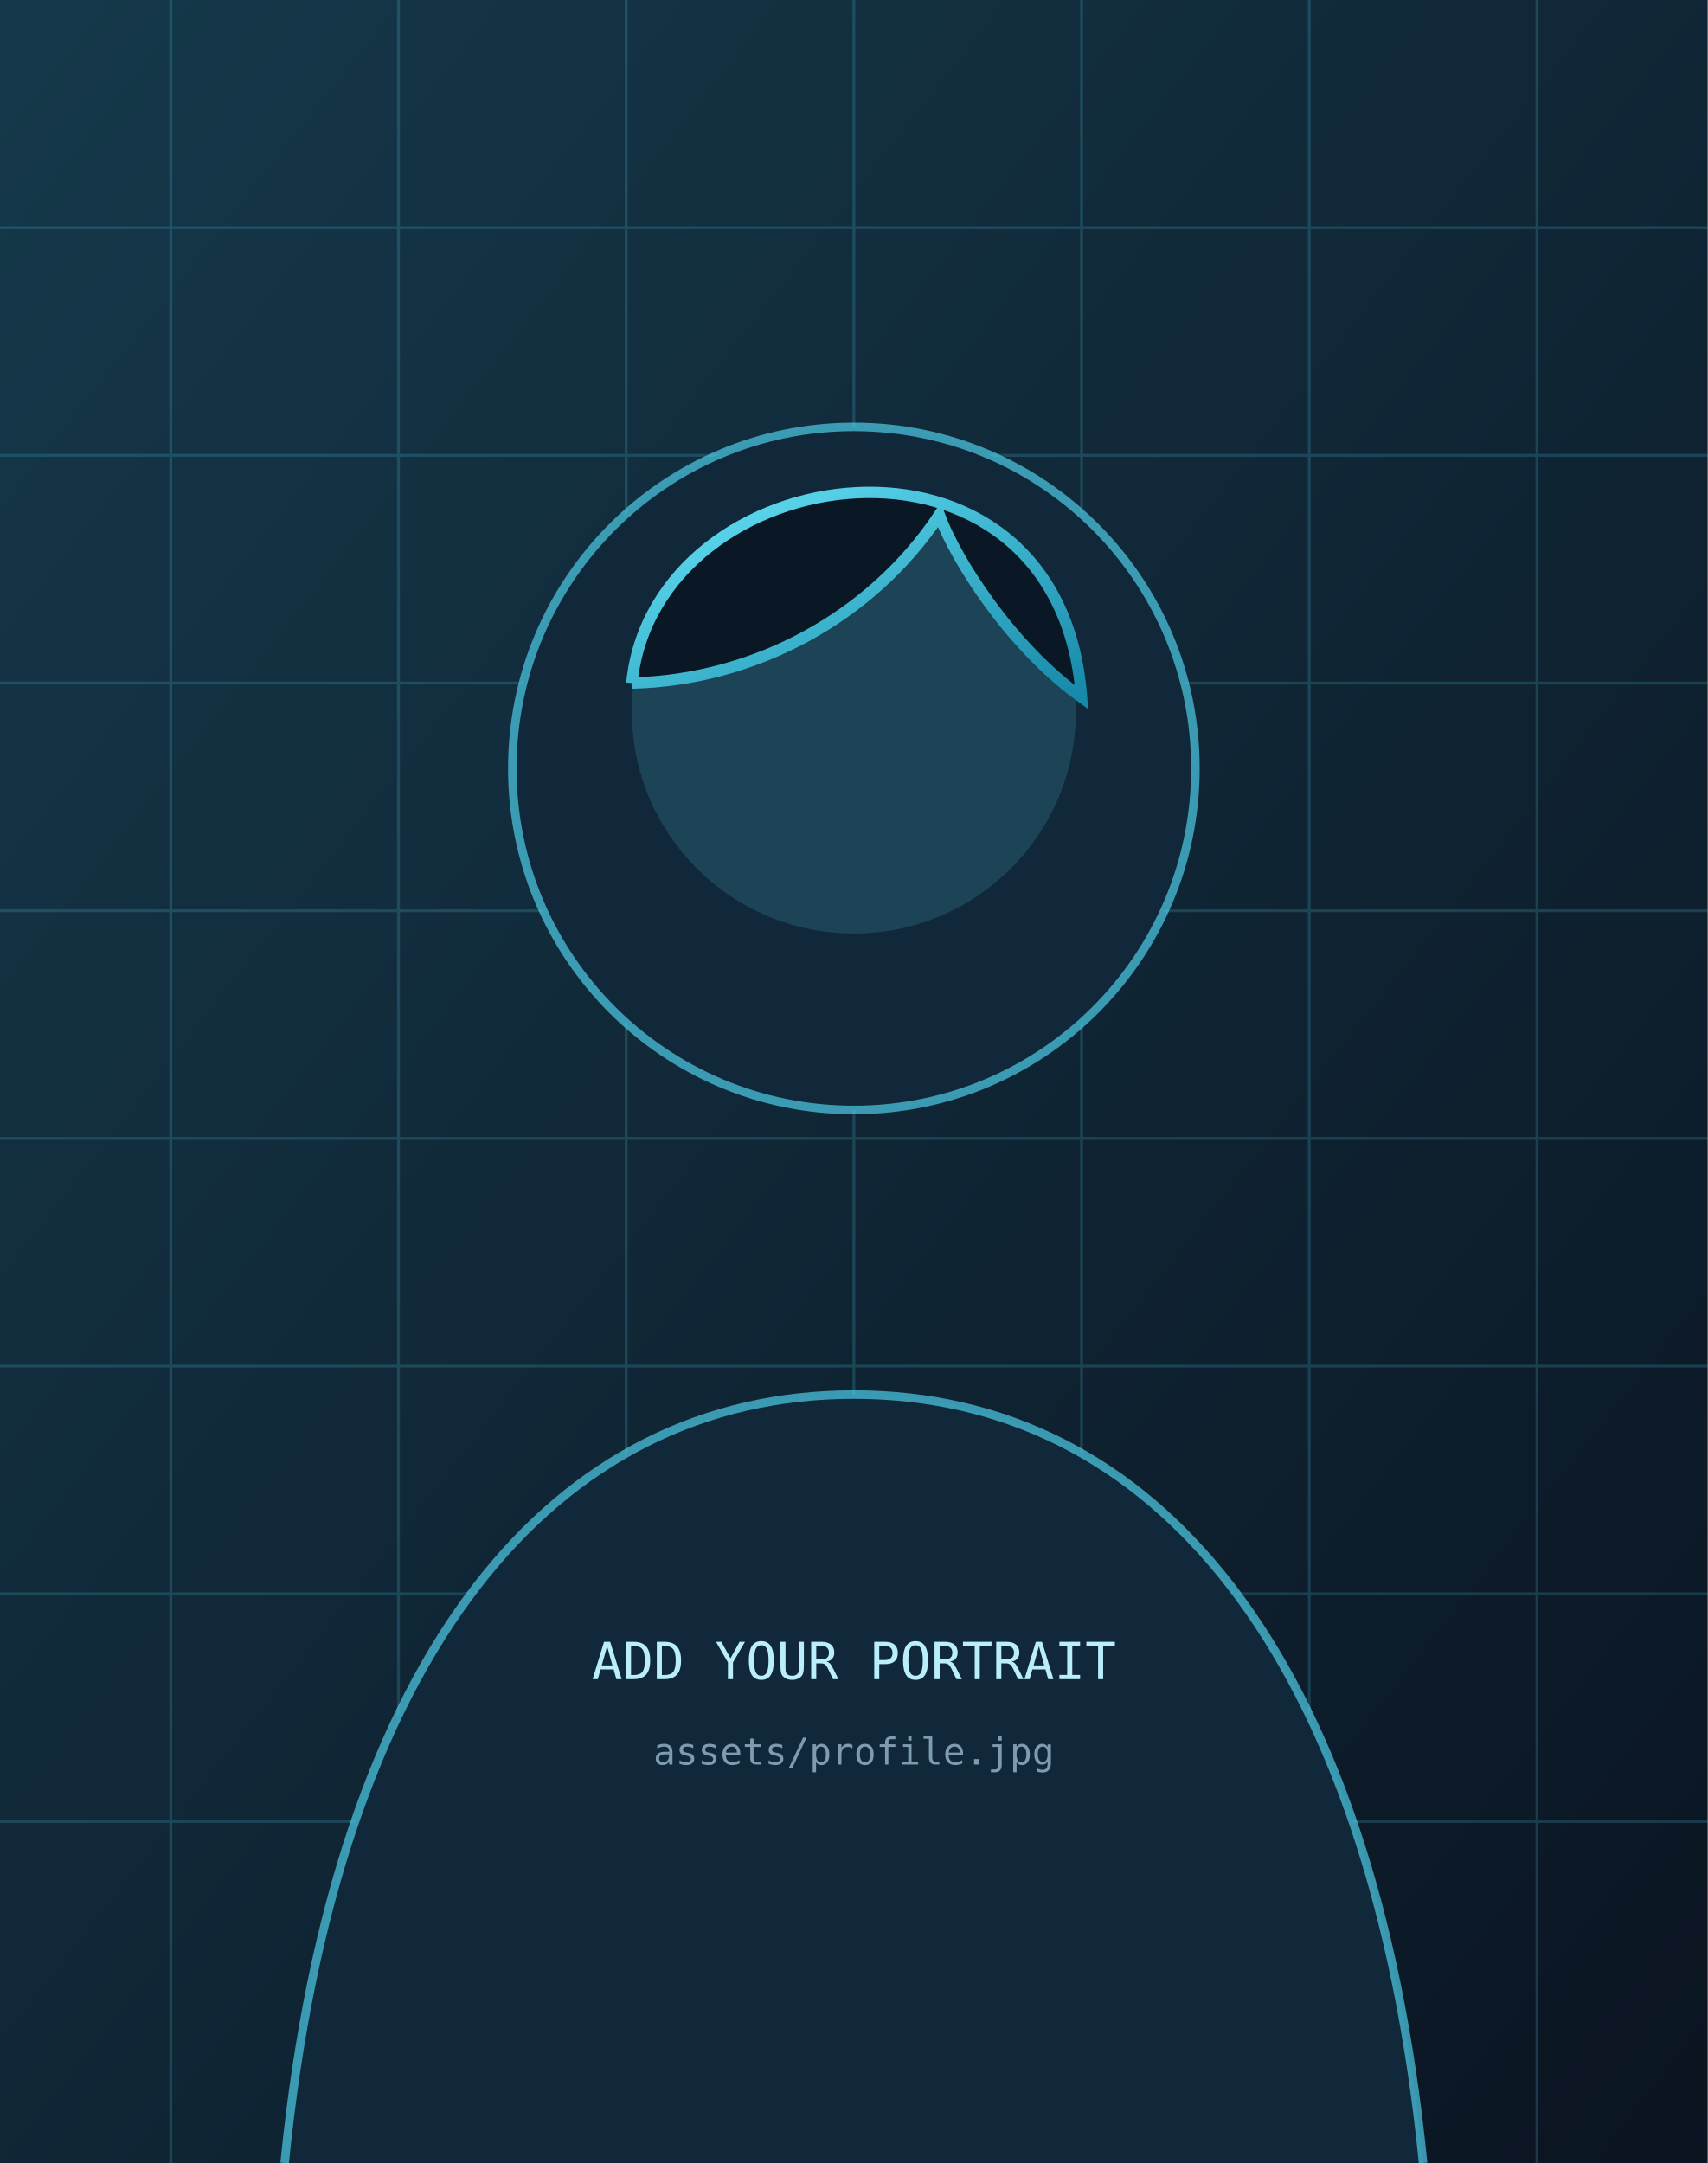
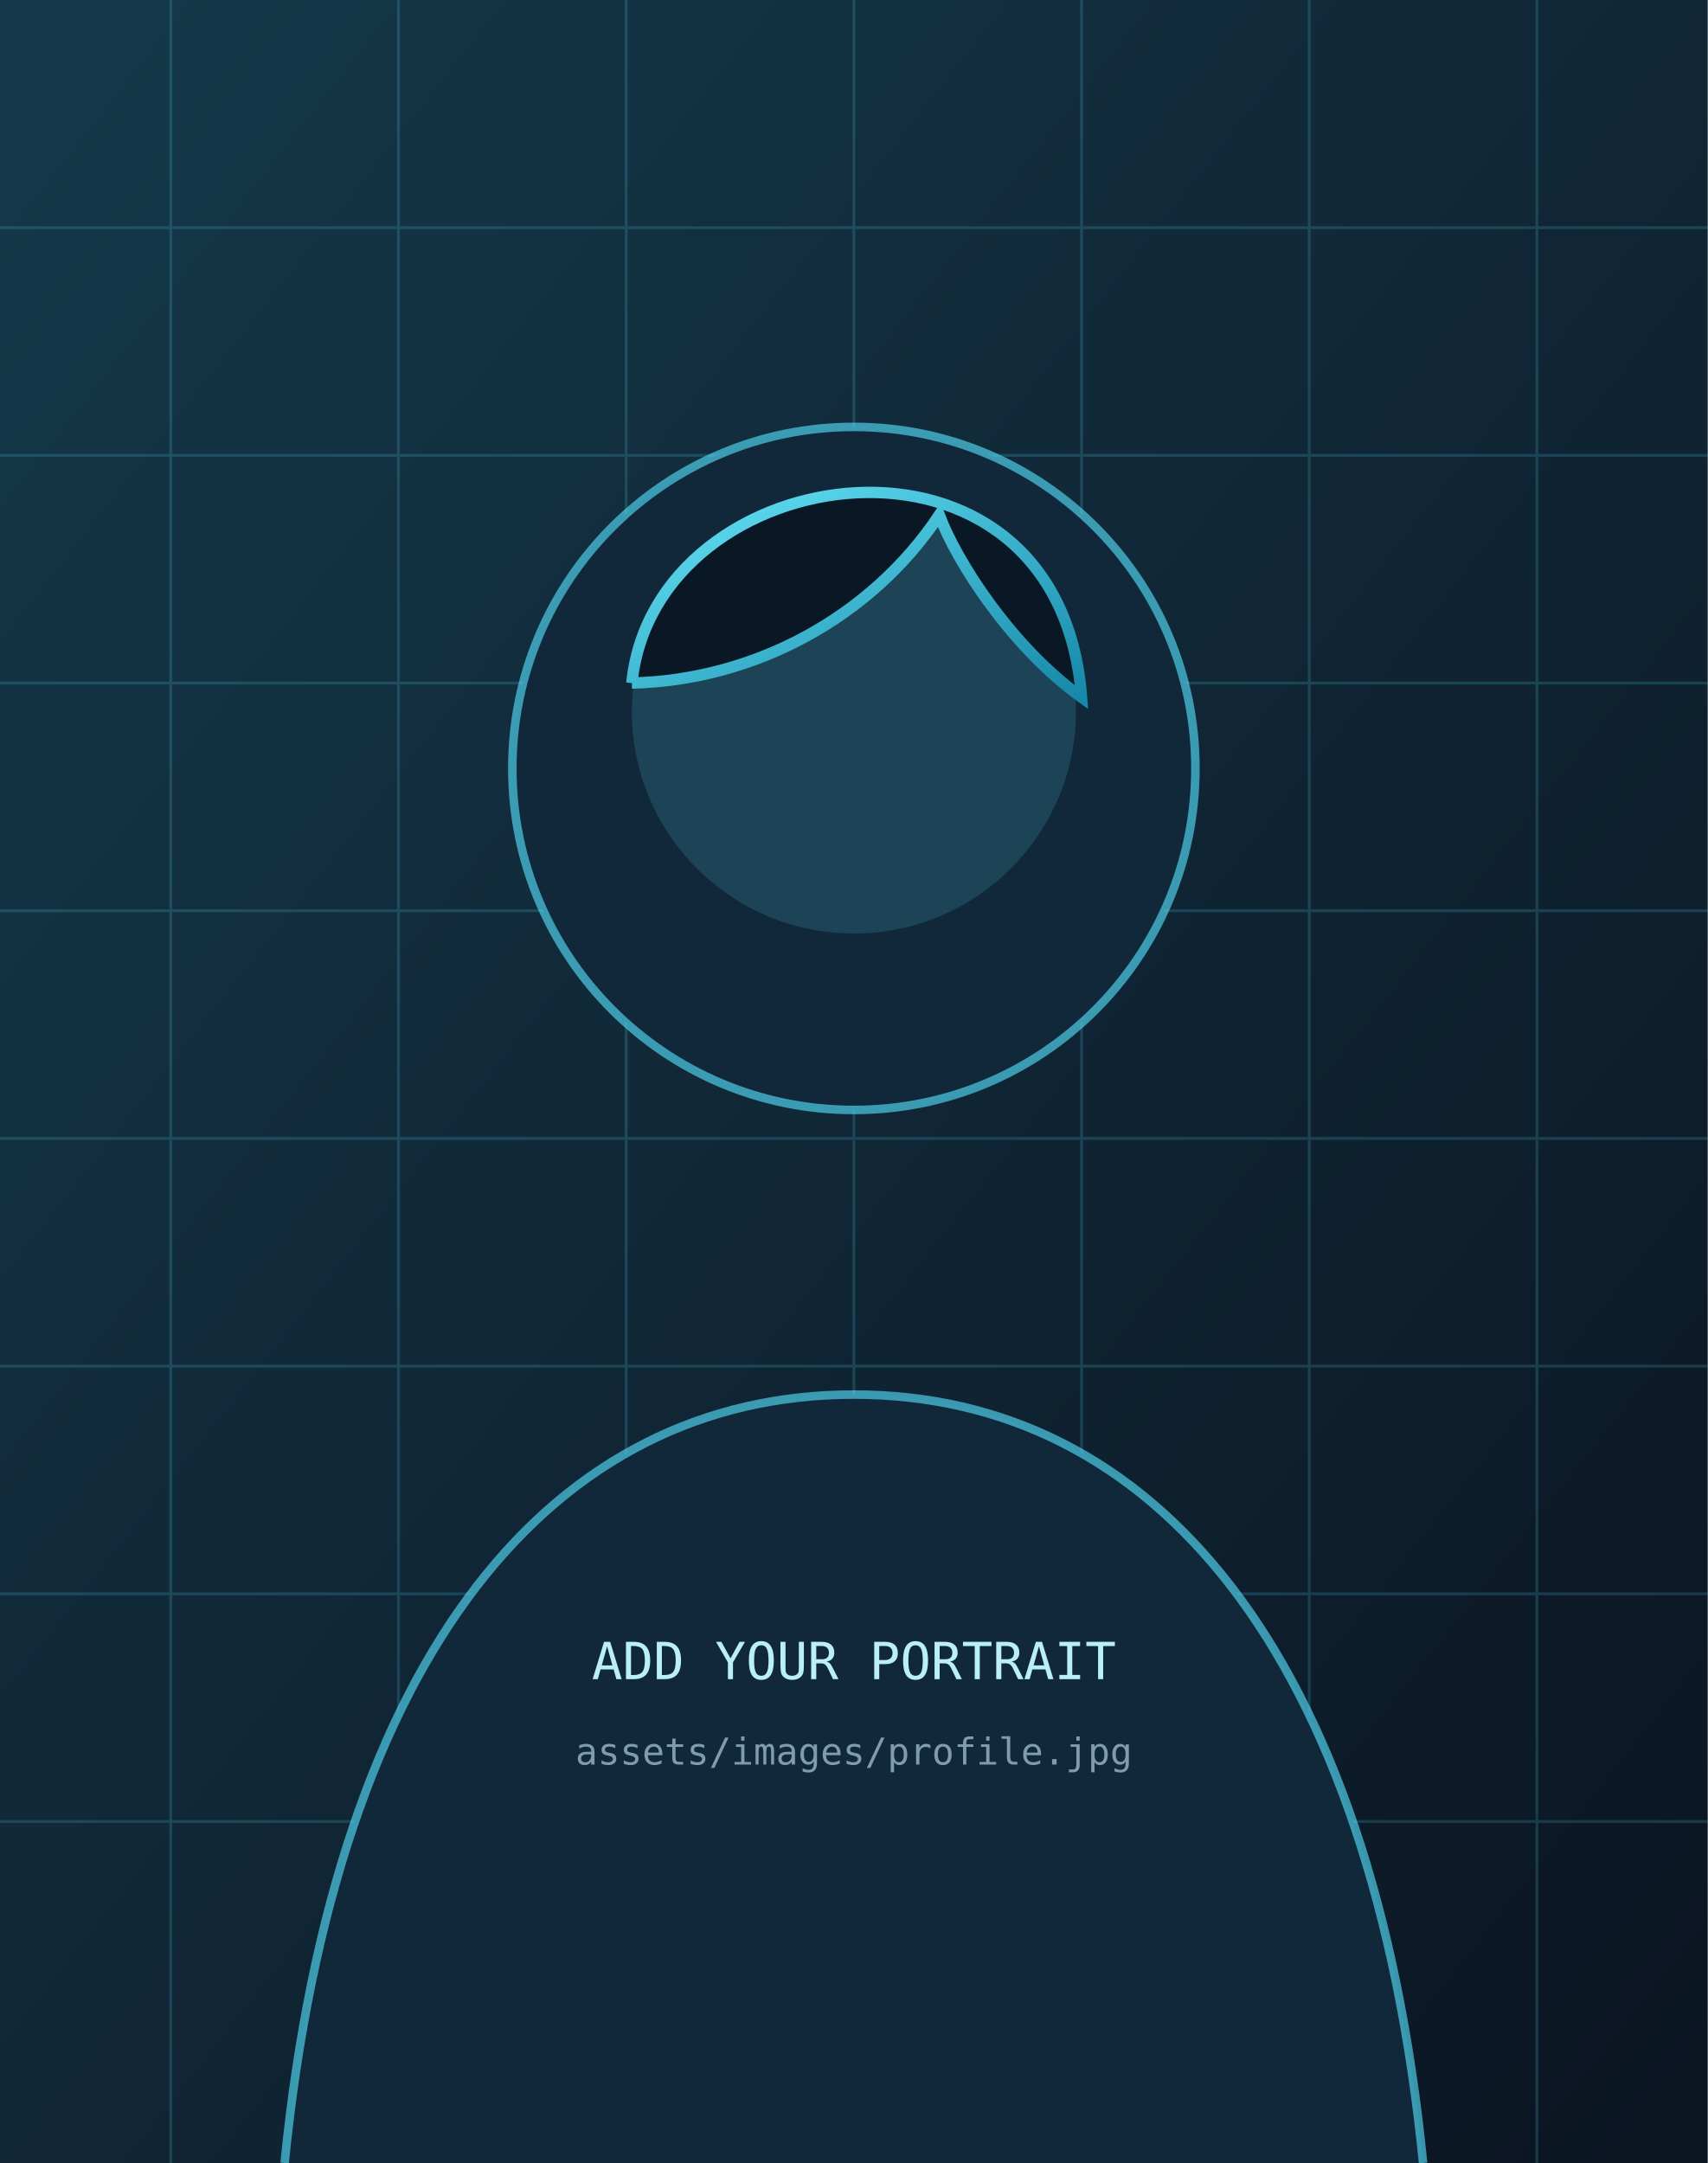
<svg xmlns="http://www.w3.org/2000/svg" viewBox="0 0 600 760">
  <defs>
    <linearGradient id="bg" x1="0" y1="0" x2="1" y2="1">
      <stop stop-color="#15394b" />
      <stop offset="1" stop-color="#0b1421" />
    </linearGradient>
    <linearGradient id="glow" x1="0" y1="0" x2="1" y2="1">
      <stop stop-color="#66e4f8" />
      <stop offset="1" stop-color="#1788a8" />
    </linearGradient>
  </defs>
  <rect width="600" height="760" fill="url(#bg)" />
  <g opacity=".18" stroke="#52d9f5">
    <path d="M0 80H600M0 160H600M0 240H600M0 320H600M0 400H600M0 480H600M0 560H600M0 640H600" />
    <path d="M60 0V760M140 0V760M220 0V760M300 0V760M380 0V760M460 0V760M540 0V760" />
  </g>
  <circle cx="300" cy="270" r="120" fill="#10283a" stroke="#52d9f5" stroke-opacity=".65" stroke-width="3" />
  <path d="M100 760c18-180 95-270 200-270s182 90 200 270" fill="#10283a" stroke="#52d9f5" stroke-opacity=".65" stroke-width="3" />
  <circle cx="300" cy="250" r="78" fill="#1d4356" />
  <path d="M222 240c8-80 150-100 158 5-25-18-44-48-50-64-24 36-65 58-108 59" fill="#0a1826" stroke="url(#glow)" stroke-width="4" />
  <text x="300" y="590" text-anchor="middle" fill="#b9eefa" font-family="monospace" font-size="18">ADD YOUR PORTRAIT</text>
-   <text x="300" y="620" text-anchor="middle" fill="#7e9cad" font-family="monospace" font-size="13">assets/profile.jpg</text>
+   <text x="300" y="620" text-anchor="middle" fill="#7e9cad" font-family="monospace" font-size="13">assets/images/profile.jpg</text>
</svg>
